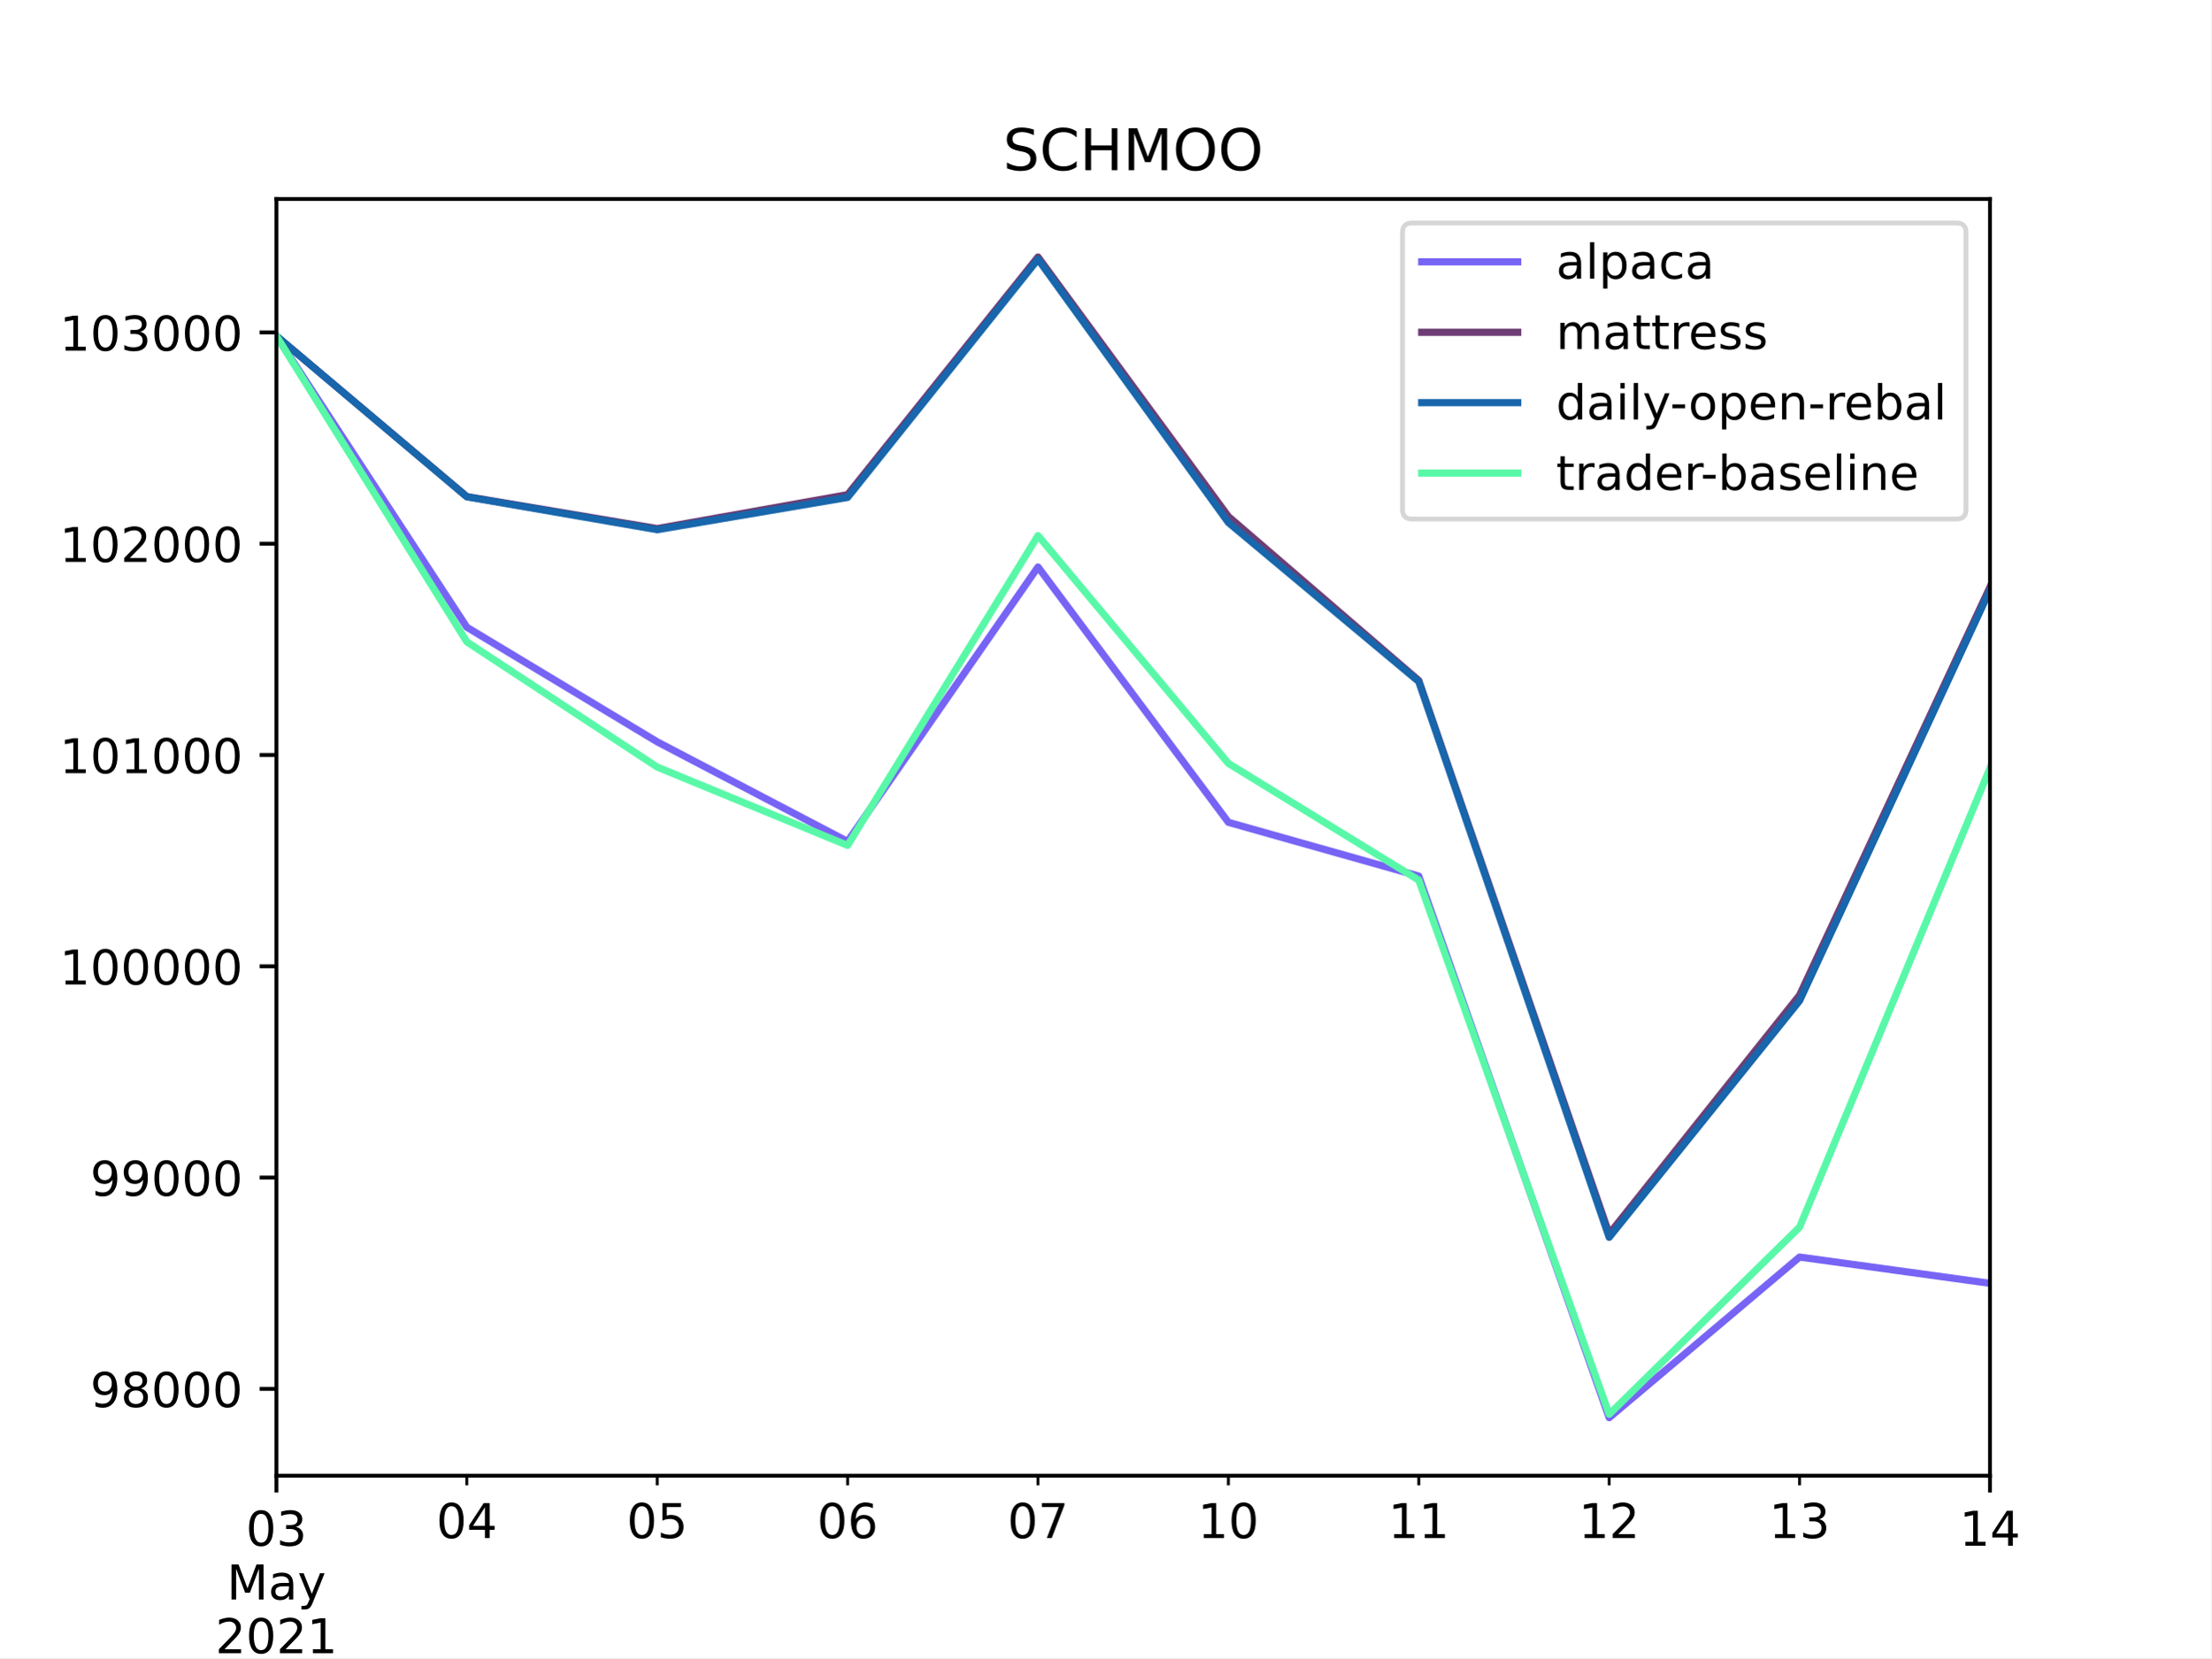
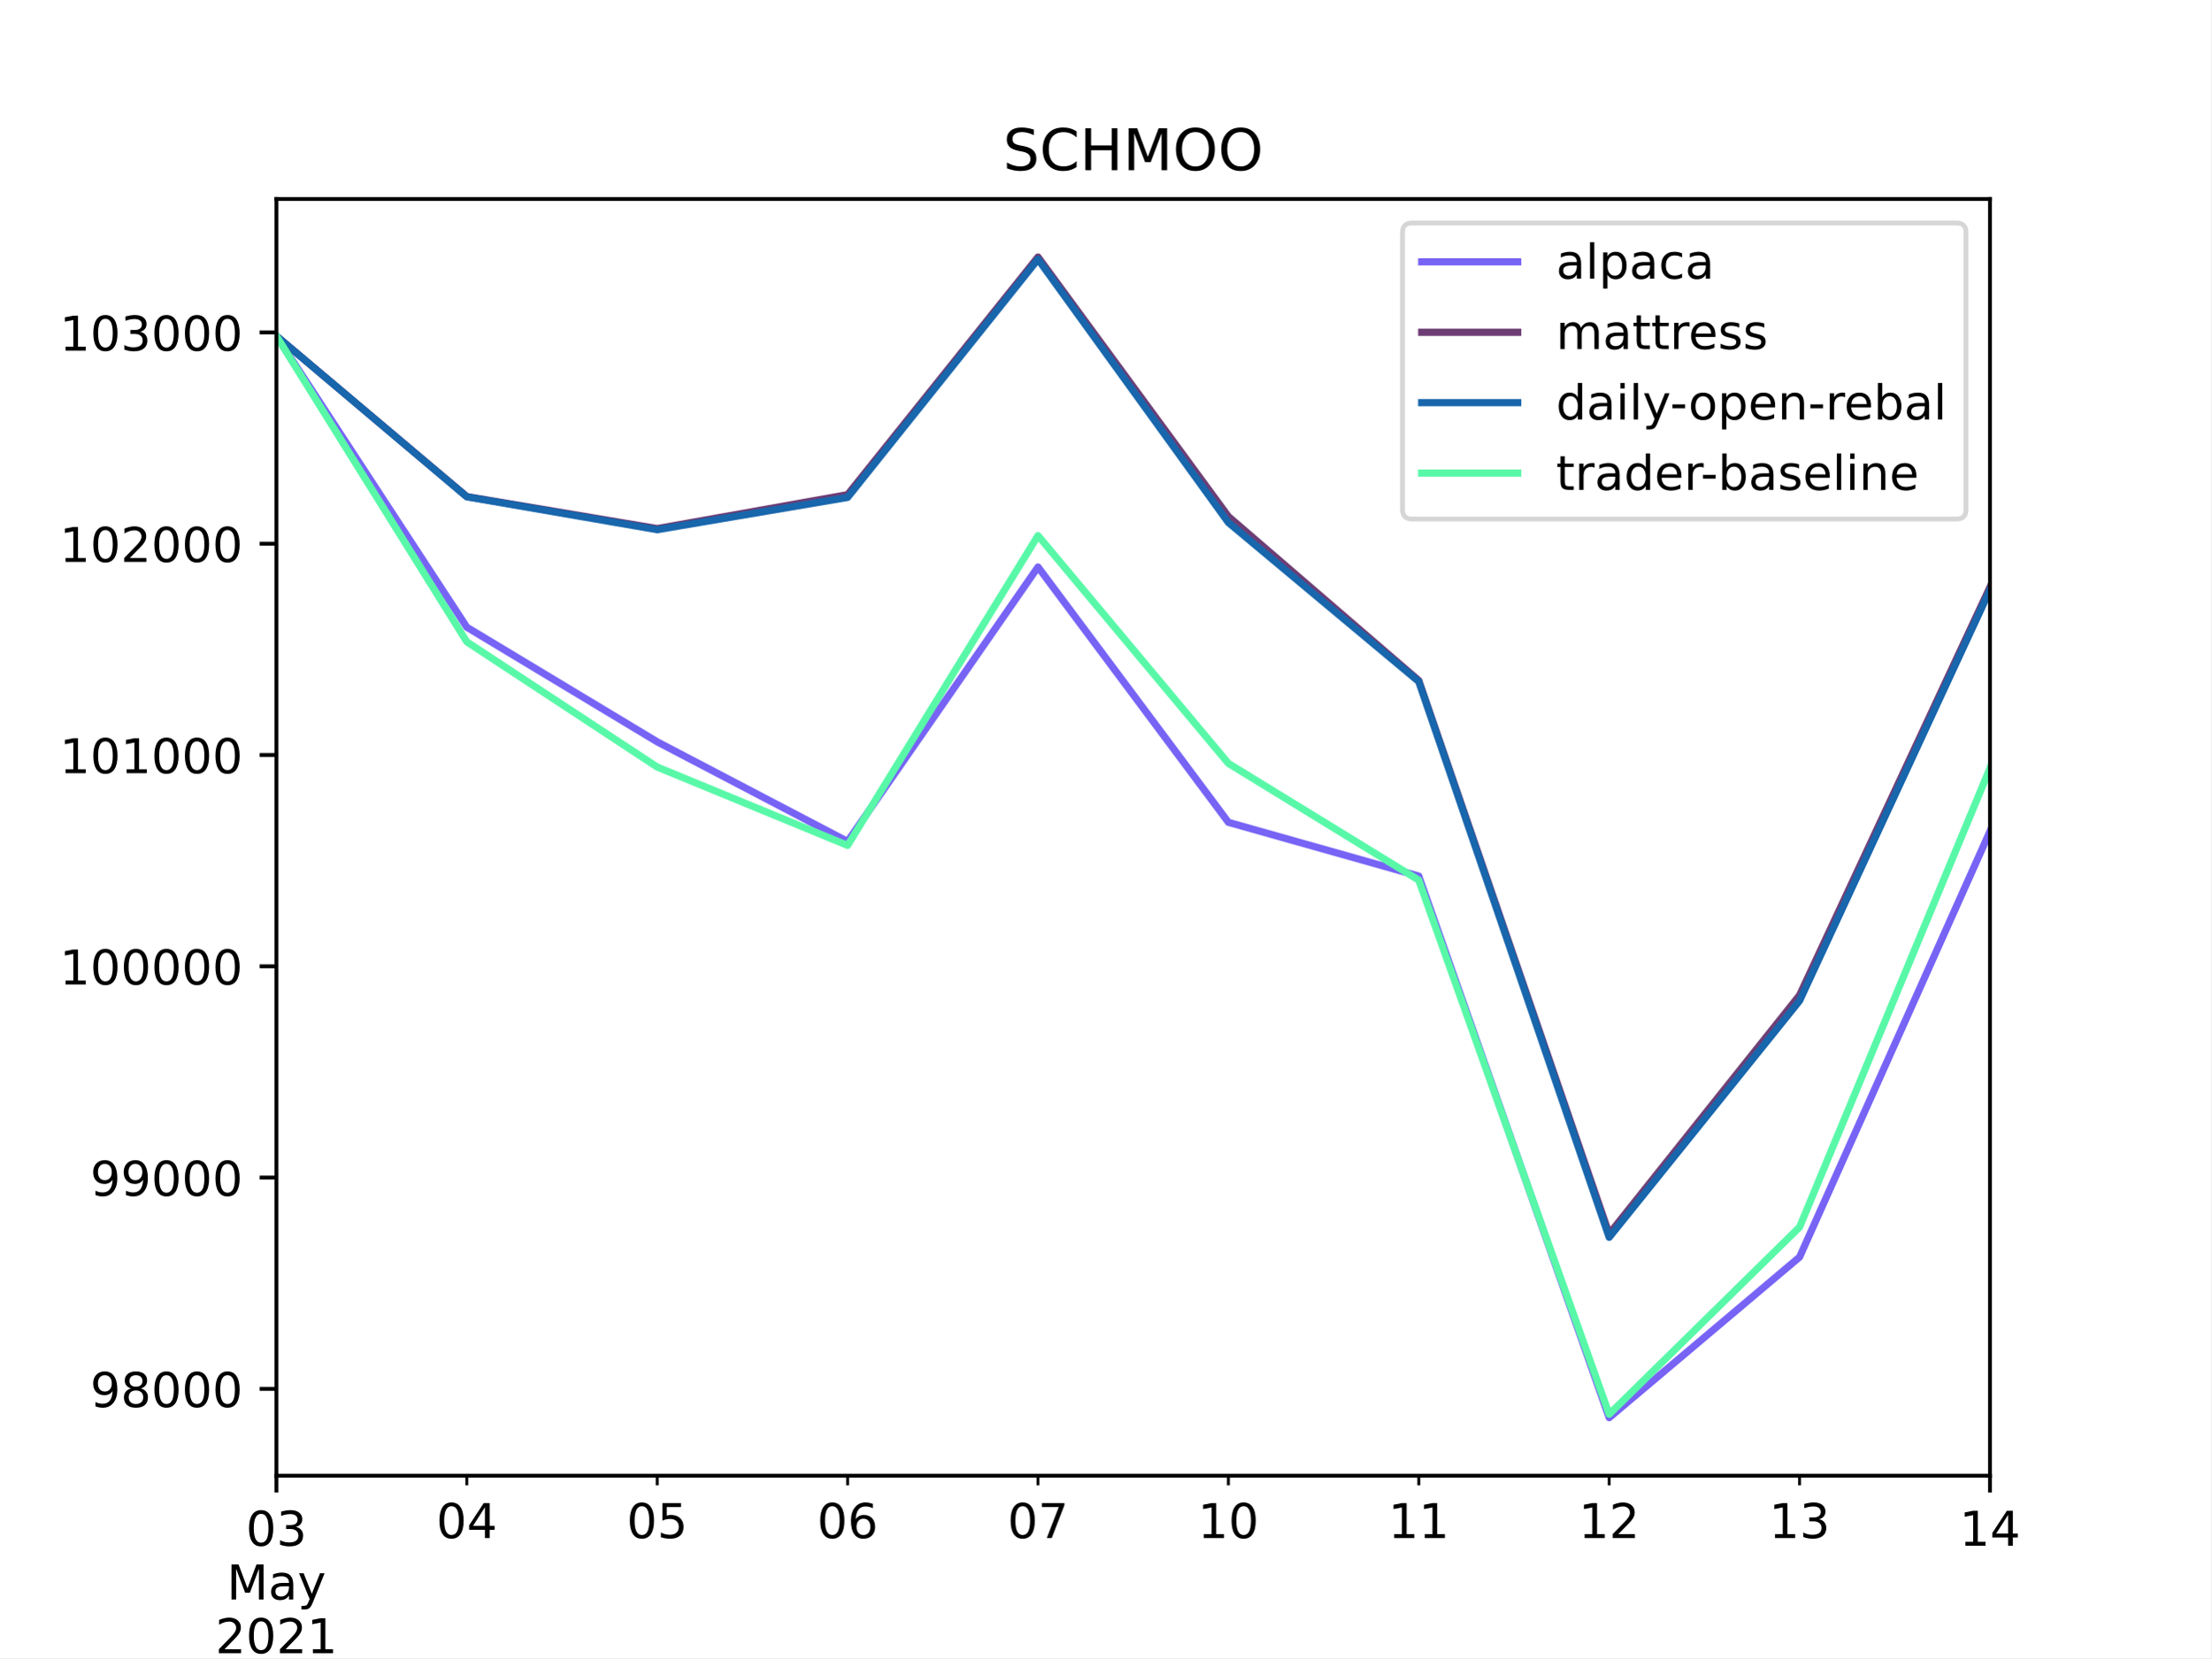
<svg xmlns="http://www.w3.org/2000/svg" xmlns:xlink="http://www.w3.org/1999/xlink" height="345.6pt" version="1.1" viewBox="0 0 460.8 345.6" width="460.8pt">
  <defs>
    <style type="text/css">*{stroke-linecap:butt;stroke-linejoin:round;}</style>
  </defs>
  <g id="figure_1">
    <g id="patch_1">
      <path d="M 0 345.6  L 460.8 345.6  L 460.8 0  L 0 0  z " style="fill:#ffffff;" />
    </g>
    <g id="axes_1">
      <g id="patch_2">
        <path d="M 57.6 307.584  L 414.72 307.584  L 414.72 41.472  L 57.6 41.472  z " style="fill:#ffffff;" />
      </g>
      <g id="matplotlib.axis_1">
        <g id="xtick_1">
          <g id="line2d_1">
            <defs>
-               <path d="M 0 0  L 0 3.5  " id="m37b01a1fc9" style="stroke:#000000;stroke-width:0.8;" />
-             </defs>
-             <g>
-               <use style="stroke:#000000;stroke-width:0.8;" x="57.6" xlink:href="#m37b01a1fc9" y="307.584" />
+               <path d="M 0 0  L 0 3.5  " id="m8f2be21a22" style="stroke:#000000;stroke-width:0.8;" />
+             </defs>
+             <g>
+               <use style="stroke:#000000;stroke-width:0.8;" x="57.6" xlink:href="#m8f2be21a22" y="307.584" />
            </g>
          </g>
          <g id="text_1">
            <g transform="translate(51.2375 322.1824)scale(0.1 -0.1)">
              <defs>
                <path d="M 2034 4250  Q 1547 4250 1301 3770  Q 1056 3291 1056 2328  Q 1056 1369 1301 889  Q 1547 409 2034 409  Q 2525 409 2770 889  Q 3016 1369 3016 2328  Q 3016 3291 2770 3770  Q 2525 4250 2034 4250  z M 2034 4750  Q 2819 4750 3233 4129  Q 3647 3509 3647 2328  Q 3647 1150 3233 529  Q 2819 -91 2034 -91  Q 1250 -91 836 529  Q 422 1150 422 2328  Q 422 3509 836 4129  Q 1250 4750 2034 4750  z " id="DejaVuSans-30" transform="scale(0.015625)" />
                <path d="M 2597 2516  Q 3050 2419 3304 2112  Q 3559 1806 3559 1356  Q 3559 666 3084 287  Q 2609 -91 1734 -91  Q 1441 -91 1130 -33  Q 819 25 488 141  L 488 750  Q 750 597 1062 519  Q 1375 441 1716 441  Q 2309 441 2620 675  Q 2931 909 2931 1356  Q 2931 1769 2642 2001  Q 2353 2234 1838 2234  L 1294 2234  L 1294 2753  L 1863 2753  Q 2328 2753 2575 2939  Q 2822 3125 2822 3475  Q 2822 3834 2567 4026  Q 2313 4219 1838 4219  Q 1578 4219 1281 4162  Q 984 4106 628 3988  L 628 4550  Q 988 4650 1302 4700  Q 1616 4750 1894 4750  Q 2613 4750 3031 4423  Q 3450 4097 3450 3541  Q 3450 3153 3228 2886  Q 3006 2619 2597 2516  z " id="DejaVuSans-33" transform="scale(0.015625)" />
              </defs>
              <use xlink:href="#DejaVuSans-30" />
              <use x="63.623" xlink:href="#DejaVuSans-33" />
            </g>
            <g transform="translate(47.2625 333.3802)scale(0.1 -0.1)">
              <defs>
                <path d="M 628 4666  L 1569 4666  L 2759 1491  L 3956 4666  L 4897 4666  L 4897 0  L 4281 0  L 4281 4097  L 3078 897  L 2444 897  L 1241 4097  L 1241 0  L 628 0  L 628 4666  z " id="DejaVuSans-4d" transform="scale(0.015625)" />
                <path d="M 2194 1759  Q 1497 1759 1228 1600  Q 959 1441 959 1056  Q 959 750 1161 570  Q 1363 391 1709 391  Q 2188 391 2477 730  Q 2766 1069 2766 1631  L 2766 1759  L 2194 1759  z M 3341 1997  L 3341 0  L 2766 0  L 2766 531  Q 2569 213 2275 61  Q 1981 -91 1556 -91  Q 1019 -91 701 211  Q 384 513 384 1019  Q 384 1609 779 1909  Q 1175 2209 1959 2209  L 2766 2209  L 2766 2266  Q 2766 2663 2505 2880  Q 2244 3097 1772 3097  Q 1472 3097 1187 3025  Q 903 2953 641 2809  L 641 3341  Q 956 3463 1253 3523  Q 1550 3584 1831 3584  Q 2591 3584 2966 3190  Q 3341 2797 3341 1997  z " id="DejaVuSans-61" transform="scale(0.015625)" />
                <path d="M 2059 -325  Q 1816 -950 1584 -1140  Q 1353 -1331 966 -1331  L 506 -1331  L 506 -850  L 844 -850  Q 1081 -850 1212 -737  Q 1344 -625 1503 -206  L 1606 56  L 191 3500  L 800 3500  L 1894 763  L 2988 3500  L 3597 3500  L 2059 -325  z " id="DejaVuSans-79" transform="scale(0.015625)" />
              </defs>
              <use xlink:href="#DejaVuSans-4d" />
              <use x="86.279" xlink:href="#DejaVuSans-61" />
              <use x="147.559" xlink:href="#DejaVuSans-79" />
            </g>
            <g transform="translate(44.875 344.5781)scale(0.1 -0.1)">
              <defs>
                <path d="M 1228 531  L 3431 531  L 3431 0  L 469 0  L 469 531  Q 828 903 1448 1529  Q 2069 2156 2228 2338  Q 2531 2678 2651 2914  Q 2772 3150 2772 3378  Q 2772 3750 2511 3984  Q 2250 4219 1831 4219  Q 1534 4219 1204 4116  Q 875 4013 500 3803  L 500 4441  Q 881 4594 1212 4672  Q 1544 4750 1819 4750  Q 2544 4750 2975 4387  Q 3406 4025 3406 3419  Q 3406 3131 3298 2873  Q 3191 2616 2906 2266  Q 2828 2175 2409 1742  Q 1991 1309 1228 531  z " id="DejaVuSans-32" transform="scale(0.015625)" />
                <path d="M 794 531  L 1825 531  L 1825 4091  L 703 3866  L 703 4441  L 1819 4666  L 2450 4666  L 2450 531  L 3481 531  L 3481 0  L 794 0  L 794 531  z " id="DejaVuSans-31" transform="scale(0.015625)" />
              </defs>
              <use xlink:href="#DejaVuSans-32" />
              <use x="63.623" xlink:href="#DejaVuSans-30" />
              <use x="127.246" xlink:href="#DejaVuSans-32" />
              <use x="190.869" xlink:href="#DejaVuSans-31" />
            </g>
          </g>
        </g>
        <g id="xtick_2">
          <g id="line2d_2">
            <g>
-               <use style="stroke:#000000;stroke-width:0.8;" x="414.72" xlink:href="#m37b01a1fc9" y="307.584" />
+               <use style="stroke:#000000;stroke-width:0.8;" x="414.72" xlink:href="#m8f2be21a22" y="307.584" />
            </g>
          </g>
          <g id="text_2">
            <g transform="translate(408.3575 322.1824)scale(0.1 -0.1)">
              <defs>
                <path d="M 2419 4116  L 825 1625  L 2419 1625  L 2419 4116  z M 2253 4666  L 3047 4666  L 3047 1625  L 3713 1625  L 3713 1100  L 3047 1100  L 3047 0  L 2419 0  L 2419 1100  L 313 1100  L 313 1709  L 2253 4666  z " id="DejaVuSans-34" transform="scale(0.015625)" />
              </defs>
              <use xlink:href="#DejaVuSans-31" />
              <use x="63.623" xlink:href="#DejaVuSans-34" />
            </g>
          </g>
        </g>
        <g id="xtick_3">
          <g id="line2d_3">
            <defs>
-               <path d="M 0 0  L 0 2  " id="mf579ca42be" style="stroke:#000000;stroke-width:0.6;" />
-             </defs>
-             <g>
-               <use style="stroke:#000000;stroke-width:0.6;" x="97.28" xlink:href="#mf579ca42be" y="307.584" />
+               <path d="M 0 0  L 0 2  " id="mf933ddc91a" style="stroke:#000000;stroke-width:0.6;" />
+             </defs>
+             <g>
+               <use style="stroke:#000000;stroke-width:0.6;" x="97.28" xlink:href="#mf933ddc91a" y="307.584" />
            </g>
          </g>
          <g id="text_3">
            <g transform="translate(90.9175 320.5824)scale(0.1 -0.1)">
              <use xlink:href="#DejaVuSans-30" />
              <use x="63.623" xlink:href="#DejaVuSans-34" />
            </g>
          </g>
        </g>
        <g id="xtick_4">
          <g id="line2d_4">
            <g>
-               <use style="stroke:#000000;stroke-width:0.6;" x="136.96" xlink:href="#mf579ca42be" y="307.584" />
+               <use style="stroke:#000000;stroke-width:0.6;" x="136.96" xlink:href="#mf933ddc91a" y="307.584" />
            </g>
          </g>
          <g id="text_4">
            <g transform="translate(130.5975 320.5824)scale(0.1 -0.1)">
              <defs>
                <path d="M 691 4666  L 3169 4666  L 3169 4134  L 1269 4134  L 1269 2991  Q 1406 3038 1543 3061  Q 1681 3084 1819 3084  Q 2600 3084 3056 2656  Q 3513 2228 3513 1497  Q 3513 744 3044 326  Q 2575 -91 1722 -91  Q 1428 -91 1123 -41  Q 819 9 494 109  L 494 744  Q 775 591 1075 516  Q 1375 441 1709 441  Q 2250 441 2565 725  Q 2881 1009 2881 1497  Q 2881 1984 2565 2268  Q 2250 2553 1709 2553  Q 1456 2553 1204 2497  Q 953 2441 691 2322  L 691 4666  z " id="DejaVuSans-35" transform="scale(0.015625)" />
              </defs>
              <use xlink:href="#DejaVuSans-30" />
              <use x="63.623" xlink:href="#DejaVuSans-35" />
            </g>
          </g>
        </g>
        <g id="xtick_5">
          <g id="line2d_5">
            <g>
-               <use style="stroke:#000000;stroke-width:0.6;" x="176.64" xlink:href="#mf579ca42be" y="307.584" />
+               <use style="stroke:#000000;stroke-width:0.6;" x="176.64" xlink:href="#mf933ddc91a" y="307.584" />
            </g>
          </g>
          <g id="text_5">
            <g transform="translate(170.2775 320.5824)scale(0.1 -0.1)">
              <defs>
                <path d="M 2113 2584  Q 1688 2584 1439 2293  Q 1191 2003 1191 1497  Q 1191 994 1439 701  Q 1688 409 2113 409  Q 2538 409 2786 701  Q 3034 994 3034 1497  Q 3034 2003 2786 2293  Q 2538 2584 2113 2584  z M 3366 4563  L 3366 3988  Q 3128 4100 2886 4159  Q 2644 4219 2406 4219  Q 1781 4219 1451 3797  Q 1122 3375 1075 2522  Q 1259 2794 1537 2939  Q 1816 3084 2150 3084  Q 2853 3084 3261 2657  Q 3669 2231 3669 1497  Q 3669 778 3244 343  Q 2819 -91 2113 -91  Q 1303 -91 875 529  Q 447 1150 447 2328  Q 447 3434 972 4092  Q 1497 4750 2381 4750  Q 2619 4750 2861 4703  Q 3103 4656 3366 4563  z " id="DejaVuSans-36" transform="scale(0.015625)" />
              </defs>
              <use xlink:href="#DejaVuSans-30" />
              <use x="63.623" xlink:href="#DejaVuSans-36" />
            </g>
          </g>
        </g>
        <g id="xtick_6">
          <g id="line2d_6">
            <g>
-               <use style="stroke:#000000;stroke-width:0.6;" x="216.32" xlink:href="#mf579ca42be" y="307.584" />
+               <use style="stroke:#000000;stroke-width:0.6;" x="216.32" xlink:href="#mf933ddc91a" y="307.584" />
            </g>
          </g>
          <g id="text_6">
            <g transform="translate(209.9575 320.5824)scale(0.1 -0.1)">
              <defs>
                <path d="M 525 4666  L 3525 4666  L 3525 4397  L 1831 0  L 1172 0  L 2766 4134  L 525 4134  L 525 4666  z " id="DejaVuSans-37" transform="scale(0.015625)" />
              </defs>
              <use xlink:href="#DejaVuSans-30" />
              <use x="63.623" xlink:href="#DejaVuSans-37" />
            </g>
          </g>
        </g>
        <g id="xtick_7">
          <g id="line2d_7">
            <g>
-               <use style="stroke:#000000;stroke-width:0.6;" x="256" xlink:href="#mf579ca42be" y="307.584" />
+               <use style="stroke:#000000;stroke-width:0.6;" x="256" xlink:href="#mf933ddc91a" y="307.584" />
            </g>
          </g>
          <g id="text_7">
            <g transform="translate(249.6375 320.5824)scale(0.1 -0.1)">
              <use xlink:href="#DejaVuSans-31" />
              <use x="63.623" xlink:href="#DejaVuSans-30" />
            </g>
          </g>
        </g>
        <g id="xtick_8">
          <g id="line2d_8">
            <g>
-               <use style="stroke:#000000;stroke-width:0.6;" x="295.68" xlink:href="#mf579ca42be" y="307.584" />
+               <use style="stroke:#000000;stroke-width:0.6;" x="295.68" xlink:href="#mf933ddc91a" y="307.584" />
            </g>
          </g>
          <g id="text_8">
            <g transform="translate(289.3175 320.5824)scale(0.1 -0.1)">
              <use xlink:href="#DejaVuSans-31" />
              <use x="63.623" xlink:href="#DejaVuSans-31" />
            </g>
          </g>
        </g>
        <g id="xtick_9">
          <g id="line2d_9">
            <g>
-               <use style="stroke:#000000;stroke-width:0.6;" x="335.36" xlink:href="#mf579ca42be" y="307.584" />
+               <use style="stroke:#000000;stroke-width:0.6;" x="335.36" xlink:href="#mf933ddc91a" y="307.584" />
            </g>
          </g>
          <g id="text_9">
            <g transform="translate(328.9975 320.5824)scale(0.1 -0.1)">
              <use xlink:href="#DejaVuSans-31" />
              <use x="63.623" xlink:href="#DejaVuSans-32" />
            </g>
          </g>
        </g>
        <g id="xtick_10">
          <g id="line2d_10">
            <g>
-               <use style="stroke:#000000;stroke-width:0.6;" x="375.04" xlink:href="#mf579ca42be" y="307.584" />
+               <use style="stroke:#000000;stroke-width:0.6;" x="375.04" xlink:href="#mf933ddc91a" y="307.584" />
            </g>
          </g>
          <g id="text_10">
            <g transform="translate(368.6775 320.5824)scale(0.1 -0.1)">
              <use xlink:href="#DejaVuSans-31" />
              <use x="63.623" xlink:href="#DejaVuSans-33" />
            </g>
          </g>
        </g>
        <g id="text_11">
          <g transform="translate(224.885 358.2562)scale(0.1 -0.1)">
            <defs>
              <path d="M 2906 2969  L 2906 4863  L 3481 4863  L 3481 0  L 2906 0  L 2906 525  Q 2725 213 2448 61  Q 2172 -91 1784 -91  Q 1150 -91 751 415  Q 353 922 353 1747  Q 353 2572 751 3078  Q 1150 3584 1784 3584  Q 2172 3584 2448 3432  Q 2725 3281 2906 2969  z M 947 1747  Q 947 1113 1208 752  Q 1469 391 1925 391  Q 2381 391 2643 752  Q 2906 1113 2906 1747  Q 2906 2381 2643 2742  Q 2381 3103 1925 3103  Q 1469 3103 1208 2742  Q 947 2381 947 1747  z " id="DejaVuSans-64" transform="scale(0.015625)" />
              <path d="M 1172 4494  L 1172 3500  L 2356 3500  L 2356 3053  L 1172 3053  L 1172 1153  Q 1172 725 1289 603  Q 1406 481 1766 481  L 2356 481  L 2356 0  L 1766 0  Q 1100 0 847 248  Q 594 497 594 1153  L 594 3053  L 172 3053  L 172 3500  L 594 3500  L 594 4494  L 1172 4494  z " id="DejaVuSans-74" transform="scale(0.015625)" />
              <path d="M 3597 1894  L 3597 1613  L 953 1613  Q 991 1019 1311 708  Q 1631 397 2203 397  Q 2534 397 2845 478  Q 3156 559 3463 722  L 3463 178  Q 3153 47 2828 -22  Q 2503 -91 2169 -91  Q 1331 -91 842 396  Q 353 884 353 1716  Q 353 2575 817 3079  Q 1281 3584 2069 3584  Q 2775 3584 3186 3129  Q 3597 2675 3597 1894  z M 3022 2063  Q 3016 2534 2758 2815  Q 2500 3097 2075 3097  Q 1594 3097 1305 2825  Q 1016 2553 972 2059  L 3022 2063  z " id="DejaVuSans-65" transform="scale(0.015625)" />
            </defs>
            <use xlink:href="#DejaVuSans-64" />
            <use x="63.477" xlink:href="#DejaVuSans-61" />
            <use x="124.756" xlink:href="#DejaVuSans-74" />
            <use x="163.965" xlink:href="#DejaVuSans-65" />
          </g>
        </g>
      </g>
      <g id="matplotlib.axis_2">
        <g id="ytick_1">
          <g id="line2d_11">
            <defs>
-               <path d="M 0 0  L -3.5 0  " id="m6c604b0713" style="stroke:#000000;stroke-width:0.8;" />
-             </defs>
-             <g>
-               <use style="stroke:#000000;stroke-width:0.8;" x="57.6" xlink:href="#m6c604b0713" y="289.482" />
+               <path d="M 0 0  L -3.5 0  " id="m70249413a1" style="stroke:#000000;stroke-width:0.8;" />
+             </defs>
+             <g>
+               <use style="stroke:#000000;stroke-width:0.8;" x="57.6" xlink:href="#m70249413a1" y="289.482" />
            </g>
          </g>
          <g id="text_12">
            <g transform="translate(18.7875 293.2808)scale(0.1 -0.1)">
              <defs>
                <path d="M 703 97  L 703 672  Q 941 559 1184 500  Q 1428 441 1663 441  Q 2288 441 2617 861  Q 2947 1281 2994 2138  Q 2813 1869 2534 1725  Q 2256 1581 1919 1581  Q 1219 1581 811 2004  Q 403 2428 403 3163  Q 403 3881 828 4315  Q 1253 4750 1959 4750  Q 2769 4750 3195 4129  Q 3622 3509 3622 2328  Q 3622 1225 3098 567  Q 2575 -91 1691 -91  Q 1453 -91 1209 -44  Q 966 3 703 97  z M 1959 2075  Q 2384 2075 2632 2365  Q 2881 2656 2881 3163  Q 2881 3666 2632 3958  Q 2384 4250 1959 4250  Q 1534 4250 1286 3958  Q 1038 3666 1038 3163  Q 1038 2656 1286 2365  Q 1534 2075 1959 2075  z " id="DejaVuSans-39" transform="scale(0.015625)" />
                <path d="M 2034 2216  Q 1584 2216 1326 1975  Q 1069 1734 1069 1313  Q 1069 891 1326 650  Q 1584 409 2034 409  Q 2484 409 2743 651  Q 3003 894 3003 1313  Q 3003 1734 2745 1975  Q 2488 2216 2034 2216  z M 1403 2484  Q 997 2584 770 2862  Q 544 3141 544 3541  Q 544 4100 942 4425  Q 1341 4750 2034 4750  Q 2731 4750 3128 4425  Q 3525 4100 3525 3541  Q 3525 3141 3298 2862  Q 3072 2584 2669 2484  Q 3125 2378 3379 2068  Q 3634 1759 3634 1313  Q 3634 634 3220 271  Q 2806 -91 2034 -91  Q 1263 -91 848 271  Q 434 634 434 1313  Q 434 1759 690 2068  Q 947 2378 1403 2484  z M 1172 3481  Q 1172 3119 1398 2916  Q 1625 2713 2034 2713  Q 2441 2713 2670 2916  Q 2900 3119 2900 3481  Q 2900 3844 2670 4047  Q 2441 4250 2034 4250  Q 1625 4250 1398 4047  Q 1172 3844 1172 3481  z " id="DejaVuSans-38" transform="scale(0.015625)" />
              </defs>
              <use xlink:href="#DejaVuSans-39" />
              <use x="63.623" xlink:href="#DejaVuSans-38" />
              <use x="127.246" xlink:href="#DejaVuSans-30" />
              <use x="190.869" xlink:href="#DejaVuSans-30" />
              <use x="254.492" xlink:href="#DejaVuSans-30" />
            </g>
          </g>
        </g>
        <g id="ytick_2">
          <g id="line2d_12">
            <g>
-               <use style="stroke:#000000;stroke-width:0.8;" x="57.6" xlink:href="#m6c604b0713" y="245.441" />
+               <use style="stroke:#000000;stroke-width:0.8;" x="57.6" xlink:href="#m70249413a1" y="245.441" />
            </g>
          </g>
          <g id="text_13">
            <g transform="translate(18.7875 249.2404)scale(0.1 -0.1)">
              <use xlink:href="#DejaVuSans-39" />
              <use x="63.623" xlink:href="#DejaVuSans-39" />
              <use x="127.246" xlink:href="#DejaVuSans-30" />
              <use x="190.869" xlink:href="#DejaVuSans-30" />
              <use x="254.492" xlink:href="#DejaVuSans-30" />
            </g>
          </g>
        </g>
        <g id="ytick_3">
          <g id="line2d_13">
            <g>
-               <use style="stroke:#000000;stroke-width:0.8;" x="57.6" xlink:href="#m6c604b0713" y="201.401" />
+               <use style="stroke:#000000;stroke-width:0.8;" x="57.6" xlink:href="#m70249413a1" y="201.401" />
            </g>
          </g>
          <g id="text_14">
            <g transform="translate(12.425 205.1999)scale(0.1 -0.1)">
              <use xlink:href="#DejaVuSans-31" />
              <use x="63.623" xlink:href="#DejaVuSans-30" />
              <use x="127.246" xlink:href="#DejaVuSans-30" />
              <use x="190.869" xlink:href="#DejaVuSans-30" />
              <use x="254.492" xlink:href="#DejaVuSans-30" />
              <use x="318.115" xlink:href="#DejaVuSans-30" />
            </g>
          </g>
        </g>
        <g id="ytick_4">
          <g id="line2d_14">
            <g>
-               <use style="stroke:#000000;stroke-width:0.8;" x="57.6" xlink:href="#m6c604b0713" y="157.36" />
+               <use style="stroke:#000000;stroke-width:0.8;" x="57.6" xlink:href="#m70249413a1" y="157.36" />
            </g>
          </g>
          <g id="text_15">
            <g transform="translate(12.425 161.1595)scale(0.1 -0.1)">
              <use xlink:href="#DejaVuSans-31" />
              <use x="63.623" xlink:href="#DejaVuSans-30" />
              <use x="127.246" xlink:href="#DejaVuSans-31" />
              <use x="190.869" xlink:href="#DejaVuSans-30" />
              <use x="254.492" xlink:href="#DejaVuSans-30" />
              <use x="318.115" xlink:href="#DejaVuSans-30" />
            </g>
          </g>
        </g>
        <g id="ytick_5">
          <g id="line2d_15">
            <g>
-               <use style="stroke:#000000;stroke-width:0.8;" x="57.6" xlink:href="#m6c604b0713" y="113.32" />
+               <use style="stroke:#000000;stroke-width:0.8;" x="57.6" xlink:href="#m70249413a1" y="113.32" />
            </g>
          </g>
          <g id="text_16">
            <g transform="translate(12.425 117.119)scale(0.1 -0.1)">
              <use xlink:href="#DejaVuSans-31" />
              <use x="63.623" xlink:href="#DejaVuSans-30" />
              <use x="127.246" xlink:href="#DejaVuSans-32" />
              <use x="190.869" xlink:href="#DejaVuSans-30" />
              <use x="254.492" xlink:href="#DejaVuSans-30" />
              <use x="318.115" xlink:href="#DejaVuSans-30" />
            </g>
          </g>
        </g>
        <g id="ytick_6">
          <g id="line2d_16">
            <g>
-               <use style="stroke:#000000;stroke-width:0.8;" x="57.6" xlink:href="#m6c604b0713" y="69.279" />
+               <use style="stroke:#000000;stroke-width:0.8;" x="57.6" xlink:href="#m70249413a1" y="69.279" />
            </g>
          </g>
          <g id="text_17">
            <g transform="translate(12.425 73.07855)scale(0.1 -0.1)">
              <use xlink:href="#DejaVuSans-31" />
              <use x="63.623" xlink:href="#DejaVuSans-30" />
              <use x="127.246" xlink:href="#DejaVuSans-33" />
              <use x="190.869" xlink:href="#DejaVuSans-30" />
              <use x="254.492" xlink:href="#DejaVuSans-30" />
              <use x="318.115" xlink:href="#DejaVuSans-30" />
            </g>
          </g>
        </g>
      </g>
      <g id="line2d_17">
-         <path clip-path="url(#pfb3bd0ca56)" d="M 57.6 70.035  L 97.28 130.726  L 136.96 154.615  L 176.64 175.386  L 216.32 118.177  L 256 171.396  L 295.68 182.6  L 335.36 295.488  L 375.04 262.011  L 414.72 267.491  " style="fill:none;stroke:#7764f5;stroke-linecap:square;stroke-width:1.5;" />
+         <path clip-path="url(#pef5855e20d)" d="M 57.6 70.035  L 97.28 130.726  L 136.96 154.615  L 176.64 175.386  L 216.32 118.177  L 256 171.396  L 295.68 182.6  L 335.36 295.488  L 375.04 262.011  L 414.72 173.28  " style="fill:none;stroke:#7764f5;stroke-linecap:square;stroke-width:1.5;" />
      </g>
      <g id="line2d_18">
-         <path clip-path="url(#pfb3bd0ca56)" d="M 57.6 70.035  L 97.28 103.5  L 136.96 110.168  L 176.64 103.099  L 216.32 53.568  L 256 107.654  L 295.68 141.844  L 335.36 257.201  L 375.04 207.427  L 414.72 122.357  " style="fill:none;stroke:#6d3e75;stroke-linecap:square;stroke-width:1.5;" />
+         <path clip-path="url(#pef5855e20d)" d="M 57.6 70.035  L 97.28 103.5  L 136.96 110.168  L 176.64 103.099  L 216.32 53.568  L 256 107.654  L 295.68 141.844  L 335.36 257.201  L 375.04 207.427  L 414.72 122.357  " style="fill:none;stroke:#6d3e75;stroke-linecap:square;stroke-width:1.5;" />
      </g>
      <g id="line2d_19">
-         <path clip-path="url(#pfb3bd0ca56)" d="M 57.6 70.035  L 97.28 103.55  L 136.96 110.402  L 176.64 103.671  L 216.32 54.03  L 256 108.916  L 295.68 142.06  L 335.36 257.9  L 375.04 208.578  L 414.72 122.956  " style="fill:none;stroke:#1866ac;stroke-linecap:square;stroke-width:1.5;" />
+         <path clip-path="url(#pef5855e20d)" d="M 57.6 70.035  L 97.28 103.55  L 136.96 110.402  L 176.64 103.671  L 216.32 54.03  L 256 108.916  L 295.68 142.06  L 335.36 257.9  L 375.04 208.578  L 414.72 122.956  " style="fill:none;stroke:#1866ac;stroke-linecap:square;stroke-width:1.5;" />
      </g>
      <g id="line2d_20">
-         <path clip-path="url(#pfb3bd0ca56)" d="M 57.6 70.035  L 97.28 133.776  L 136.96 159.874  L 176.64 176.207  L 216.32 111.634  L 256 159.116  L 295.68 183.452  L 335.36 294.773  L 375.04 255.765  L 414.72 160.107  " style="fill:none;stroke:#59f8a8;stroke-linecap:square;stroke-width:1.5;" />
+         <path clip-path="url(#pef5855e20d)" d="M 57.6 70.035  L 97.28 133.776  L 136.96 159.874  L 176.64 176.207  L 216.32 111.634  L 256 159.116  L 295.68 183.452  L 335.36 294.773  L 375.04 255.765  L 414.72 160.107  " style="fill:none;stroke:#59f8a8;stroke-linecap:square;stroke-width:1.5;" />
      </g>
      <g id="patch_3">
        <path d="M 57.6 307.584  L 57.6 41.472  " style="fill:none;stroke:#000000;stroke-linecap:square;stroke-linejoin:miter;stroke-width:0.8;" />
      </g>
      <g id="patch_4">
        <path d="M 414.72 307.584  L 414.72 41.472  " style="fill:none;stroke:#000000;stroke-linecap:square;stroke-linejoin:miter;stroke-width:0.8;" />
      </g>
      <g id="patch_5">
        <path d="M 57.6 307.584  L 414.72 307.584  " style="fill:none;stroke:#000000;stroke-linecap:square;stroke-linejoin:miter;stroke-width:0.8;" />
      </g>
      <g id="patch_6">
        <path d="M 57.6 41.472  L 414.72 41.472  " style="fill:none;stroke:#000000;stroke-linecap:square;stroke-linejoin:miter;stroke-width:0.8;" />
      </g>
      <g id="text_18">
        <g transform="translate(209.0259 35.472)scale(0.12 -0.12)">
          <defs>
            <path d="M 3425 4513  L 3425 3897  Q 3066 4069 2747 4153  Q 2428 4238 2131 4238  Q 1616 4238 1336 4038  Q 1056 3838 1056 3469  Q 1056 3159 1242 3001  Q 1428 2844 1947 2747  L 2328 2669  Q 3034 2534 3370 2195  Q 3706 1856 3706 1288  Q 3706 609 3251 259  Q 2797 -91 1919 -91  Q 1588 -91 1214 -16  Q 841 59 441 206  L 441 856  Q 825 641 1194 531  Q 1563 422 1919 422  Q 2459 422 2753 634  Q 3047 847 3047 1241  Q 3047 1584 2836 1778  Q 2625 1972 2144 2069  L 1759 2144  Q 1053 2284 737 2584  Q 422 2884 422 3419  Q 422 4038 858 4394  Q 1294 4750 2059 4750  Q 2388 4750 2728 4690  Q 3069 4631 3425 4513  z " id="DejaVuSans-53" transform="scale(0.015625)" />
            <path d="M 4122 4306  L 4122 3641  Q 3803 3938 3442 4084  Q 3081 4231 2675 4231  Q 1875 4231 1450 3742  Q 1025 3253 1025 2328  Q 1025 1406 1450 917  Q 1875 428 2675 428  Q 3081 428 3442 575  Q 3803 722 4122 1019  L 4122 359  Q 3791 134 3420 21  Q 3050 -91 2638 -91  Q 1578 -91 968 557  Q 359 1206 359 2328  Q 359 3453 968 4101  Q 1578 4750 2638 4750  Q 3056 4750 3426 4639  Q 3797 4528 4122 4306  z " id="DejaVuSans-43" transform="scale(0.015625)" />
            <path d="M 628 4666  L 1259 4666  L 1259 2753  L 3553 2753  L 3553 4666  L 4184 4666  L 4184 0  L 3553 0  L 3553 2222  L 1259 2222  L 1259 0  L 628 0  L 628 4666  z " id="DejaVuSans-48" transform="scale(0.015625)" />
            <path d="M 2522 4238  Q 1834 4238 1429 3725  Q 1025 3213 1025 2328  Q 1025 1447 1429 934  Q 1834 422 2522 422  Q 3209 422 3611 934  Q 4013 1447 4013 2328  Q 4013 3213 3611 3725  Q 3209 4238 2522 4238  z M 2522 4750  Q 3503 4750 4090 4092  Q 4678 3434 4678 2328  Q 4678 1225 4090 567  Q 3503 -91 2522 -91  Q 1538 -91 948 565  Q 359 1222 359 2328  Q 359 3434 948 4092  Q 1538 4750 2522 4750  z " id="DejaVuSans-4f" transform="scale(0.015625)" />
          </defs>
          <use xlink:href="#DejaVuSans-53" />
          <use x="63.477" xlink:href="#DejaVuSans-43" />
          <use x="133.301" xlink:href="#DejaVuSans-48" />
          <use x="208.496" xlink:href="#DejaVuSans-4d" />
          <use x="294.775" xlink:href="#DejaVuSans-4f" />
          <use x="373.486" xlink:href="#DejaVuSans-4f" />
        </g>
      </g>
      <g id="legend_1">
        <g id="patch_7">
          <path d="M 294.289 108.184  L 407.72 108.184  Q 409.72 108.184 409.72 106.184  L 409.72 48.472  Q 409.72 46.472 407.72 46.472  L 294.289 46.472  Q 292.289 46.472 292.289 48.472  L 292.289 106.184  Q 292.289 108.184 294.289 108.184  z " style="fill:#ffffff;opacity:0.8;stroke:#cccccc;stroke-linejoin:miter;" />
        </g>
        <g id="line2d_21">
          <path d="M 296.289 54.57  L 316.289 54.57  " style="fill:none;stroke:#7764f5;stroke-linecap:square;stroke-width:1.5;" />
        </g>
        <g id="line2d_22" />
        <g id="text_19">
          <g transform="translate(324.2887 58.07044)scale(0.1 -0.1)">
            <defs>
              <path d="M 603 4863  L 1178 4863  L 1178 0  L 603 0  L 603 4863  z " id="DejaVuSans-6c" transform="scale(0.015625)" />
              <path d="M 1159 525  L 1159 -1331  L 581 -1331  L 581 3500  L 1159 3500  L 1159 2969  Q 1341 3281 1617 3432  Q 1894 3584 2278 3584  Q 2916 3584 3314 3078  Q 3713 2572 3713 1747  Q 3713 922 3314 415  Q 2916 -91 2278 -91  Q 1894 -91 1617 61  Q 1341 213 1159 525  z M 3116 1747  Q 3116 2381 2855 2742  Q 2594 3103 2138 3103  Q 1681 3103 1420 2742  Q 1159 2381 1159 1747  Q 1159 1113 1420 752  Q 1681 391 2138 391  Q 2594 391 2855 752  Q 3116 1113 3116 1747  z " id="DejaVuSans-70" transform="scale(0.015625)" />
              <path d="M 3122 3366  L 3122 2828  Q 2878 2963 2633 3030  Q 2388 3097 2138 3097  Q 1578 3097 1268 2742  Q 959 2388 959 1747  Q 959 1106 1268 751  Q 1578 397 2138 397  Q 2388 397 2633 464  Q 2878 531 3122 666  L 3122 134  Q 2881 22 2623 -34  Q 2366 -91 2075 -91  Q 1284 -91 818 406  Q 353 903 353 1747  Q 353 2603 823 3093  Q 1294 3584 2113 3584  Q 2378 3584 2631 3529  Q 2884 3475 3122 3366  z " id="DejaVuSans-63" transform="scale(0.015625)" />
            </defs>
            <use xlink:href="#DejaVuSans-61" />
            <use x="61.279" xlink:href="#DejaVuSans-6c" />
            <use x="89.062" xlink:href="#DejaVuSans-70" />
            <use x="152.539" xlink:href="#DejaVuSans-61" />
            <use x="213.818" xlink:href="#DejaVuSans-63" />
            <use x="268.799" xlink:href="#DejaVuSans-61" />
          </g>
        </g>
        <g id="line2d_23">
          <path d="M 296.289 69.249  L 316.289 69.249  " style="fill:none;stroke:#6d3e75;stroke-linecap:square;stroke-width:1.5;" />
        </g>
        <g id="line2d_24" />
        <g id="text_20">
          <g transform="translate(324.2887 72.74856)scale(0.1 -0.1)">
            <defs>
              <path d="M 3328 2828  Q 3544 3216 3844 3400  Q 4144 3584 4550 3584  Q 5097 3584 5394 3201  Q 5691 2819 5691 2113  L 5691 0  L 5113 0  L 5113 2094  Q 5113 2597 4934 2840  Q 4756 3084 4391 3084  Q 3944 3084 3684 2787  Q 3425 2491 3425 1978  L 3425 0  L 2847 0  L 2847 2094  Q 2847 2600 2669 2842  Q 2491 3084 2119 3084  Q 1678 3084 1418 2786  Q 1159 2488 1159 1978  L 1159 0  L 581 0  L 581 3500  L 1159 3500  L 1159 2956  Q 1356 3278 1631 3431  Q 1906 3584 2284 3584  Q 2666 3584 2933 3390  Q 3200 3197 3328 2828  z " id="DejaVuSans-6d" transform="scale(0.015625)" />
              <path d="M 2631 2963  Q 2534 3019 2420 3045  Q 2306 3072 2169 3072  Q 1681 3072 1420 2755  Q 1159 2438 1159 1844  L 1159 0  L 581 0  L 581 3500  L 1159 3500  L 1159 2956  Q 1341 3275 1631 3429  Q 1922 3584 2338 3584  Q 2397 3584 2469 3576  Q 2541 3569 2628 3553  L 2631 2963  z " id="DejaVuSans-72" transform="scale(0.015625)" />
              <path d="M 2834 3397  L 2834 2853  Q 2591 2978 2328 3040  Q 2066 3103 1784 3103  Q 1356 3103 1142 2972  Q 928 2841 928 2578  Q 928 2378 1081 2264  Q 1234 2150 1697 2047  L 1894 2003  Q 2506 1872 2764 1633  Q 3022 1394 3022 966  Q 3022 478 2636 193  Q 2250 -91 1575 -91  Q 1294 -91 989 -36  Q 684 19 347 128  L 347 722  Q 666 556 975 473  Q 1284 391 1588 391  Q 1994 391 2212 530  Q 2431 669 2431 922  Q 2431 1156 2273 1281  Q 2116 1406 1581 1522  L 1381 1569  Q 847 1681 609 1914  Q 372 2147 372 2553  Q 372 3047 722 3315  Q 1072 3584 1716 3584  Q 2034 3584 2315 3537  Q 2597 3491 2834 3397  z " id="DejaVuSans-73" transform="scale(0.015625)" />
            </defs>
            <use xlink:href="#DejaVuSans-6d" />
            <use x="97.412" xlink:href="#DejaVuSans-61" />
            <use x="158.691" xlink:href="#DejaVuSans-74" />
            <use x="197.9" xlink:href="#DejaVuSans-74" />
            <use x="237.109" xlink:href="#DejaVuSans-72" />
            <use x="275.973" xlink:href="#DejaVuSans-65" />
            <use x="337.496" xlink:href="#DejaVuSans-73" />
            <use x="389.596" xlink:href="#DejaVuSans-73" />
          </g>
        </g>
        <g id="line2d_25">
          <path d="M 296.289 83.927  L 316.289 83.927  " style="fill:none;stroke:#1866ac;stroke-linecap:square;stroke-width:1.5;" />
        </g>
        <g id="line2d_26" />
        <g id="text_21">
          <g transform="translate(324.2887 87.42669)scale(0.1 -0.1)">
            <defs>
              <path d="M 603 3500  L 1178 3500  L 1178 0  L 603 0  L 603 3500  z M 603 4863  L 1178 4863  L 1178 4134  L 603 4134  L 603 4863  z " id="DejaVuSans-69" transform="scale(0.015625)" />
              <path d="M 313 2009  L 1997 2009  L 1997 1497  L 313 1497  L 313 2009  z " id="DejaVuSans-2d" transform="scale(0.015625)" />
              <path d="M 1959 3097  Q 1497 3097 1228 2736  Q 959 2375 959 1747  Q 959 1119 1226 758  Q 1494 397 1959 397  Q 2419 397 2687 759  Q 2956 1122 2956 1747  Q 2956 2369 2687 2733  Q 2419 3097 1959 3097  z M 1959 3584  Q 2709 3584 3137 3096  Q 3566 2609 3566 1747  Q 3566 888 3137 398  Q 2709 -91 1959 -91  Q 1206 -91 779 398  Q 353 888 353 1747  Q 353 2609 779 3096  Q 1206 3584 1959 3584  z " id="DejaVuSans-6f" transform="scale(0.015625)" />
              <path d="M 3513 2113  L 3513 0  L 2938 0  L 2938 2094  Q 2938 2591 2744 2837  Q 2550 3084 2163 3084  Q 1697 3084 1428 2787  Q 1159 2491 1159 1978  L 1159 0  L 581 0  L 581 3500  L 1159 3500  L 1159 2956  Q 1366 3272 1645 3428  Q 1925 3584 2291 3584  Q 2894 3584 3203 3211  Q 3513 2838 3513 2113  z " id="DejaVuSans-6e" transform="scale(0.015625)" />
              <path d="M 3116 1747  Q 3116 2381 2855 2742  Q 2594 3103 2138 3103  Q 1681 3103 1420 2742  Q 1159 2381 1159 1747  Q 1159 1113 1420 752  Q 1681 391 2138 391  Q 2594 391 2855 752  Q 3116 1113 3116 1747  z M 1159 2969  Q 1341 3281 1617 3432  Q 1894 3584 2278 3584  Q 2916 3584 3314 3078  Q 3713 2572 3713 1747  Q 3713 922 3314 415  Q 2916 -91 2278 -91  Q 1894 -91 1617 61  Q 1341 213 1159 525  L 1159 0  L 581 0  L 581 4863  L 1159 4863  L 1159 2969  z " id="DejaVuSans-62" transform="scale(0.015625)" />
            </defs>
            <use xlink:href="#DejaVuSans-64" />
            <use x="63.477" xlink:href="#DejaVuSans-61" />
            <use x="124.756" xlink:href="#DejaVuSans-69" />
            <use x="152.539" xlink:href="#DejaVuSans-6c" />
            <use x="180.322" xlink:href="#DejaVuSans-79" />
            <use x="237.752" xlink:href="#DejaVuSans-2d" />
            <use x="275.711" xlink:href="#DejaVuSans-6f" />
            <use x="336.893" xlink:href="#DejaVuSans-70" />
            <use x="400.369" xlink:href="#DejaVuSans-65" />
            <use x="461.893" xlink:href="#DejaVuSans-6e" />
            <use x="525.271" xlink:href="#DejaVuSans-2d" />
            <use x="561.355" xlink:href="#DejaVuSans-72" />
            <use x="600.219" xlink:href="#DejaVuSans-65" />
            <use x="661.742" xlink:href="#DejaVuSans-62" />
            <use x="725.219" xlink:href="#DejaVuSans-61" />
            <use x="786.498" xlink:href="#DejaVuSans-6c" />
          </g>
        </g>
        <g id="line2d_27">
          <path d="M 296.289 98.605  L 316.289 98.605  " style="fill:none;stroke:#59f8a8;stroke-linecap:square;stroke-width:1.5;" />
        </g>
        <g id="line2d_28" />
        <g id="text_22">
          <g transform="translate(324.2887 102.1048)scale(0.1 -0.1)">
            <use xlink:href="#DejaVuSans-74" />
            <use x="39.209" xlink:href="#DejaVuSans-72" />
            <use x="80.322" xlink:href="#DejaVuSans-61" />
            <use x="141.602" xlink:href="#DejaVuSans-64" />
            <use x="205.078" xlink:href="#DejaVuSans-65" />
            <use x="266.602" xlink:href="#DejaVuSans-72" />
            <use x="301.34" xlink:href="#DejaVuSans-2d" />
            <use x="337.424" xlink:href="#DejaVuSans-62" />
            <use x="400.9" xlink:href="#DejaVuSans-61" />
            <use x="462.18" xlink:href="#DejaVuSans-73" />
            <use x="514.279" xlink:href="#DejaVuSans-65" />
            <use x="575.803" xlink:href="#DejaVuSans-6c" />
            <use x="603.586" xlink:href="#DejaVuSans-69" />
            <use x="631.369" xlink:href="#DejaVuSans-6e" />
            <use x="694.748" xlink:href="#DejaVuSans-65" />
          </g>
        </g>
      </g>
    </g>
  </g>
  <defs>
-     <clipPath id="pfb3bd0ca56">
+     <clipPath id="pef5855e20d">
      <rect height="266.112" width="357.12" x="57.6" y="41.472" />
    </clipPath>
  </defs>
</svg>
